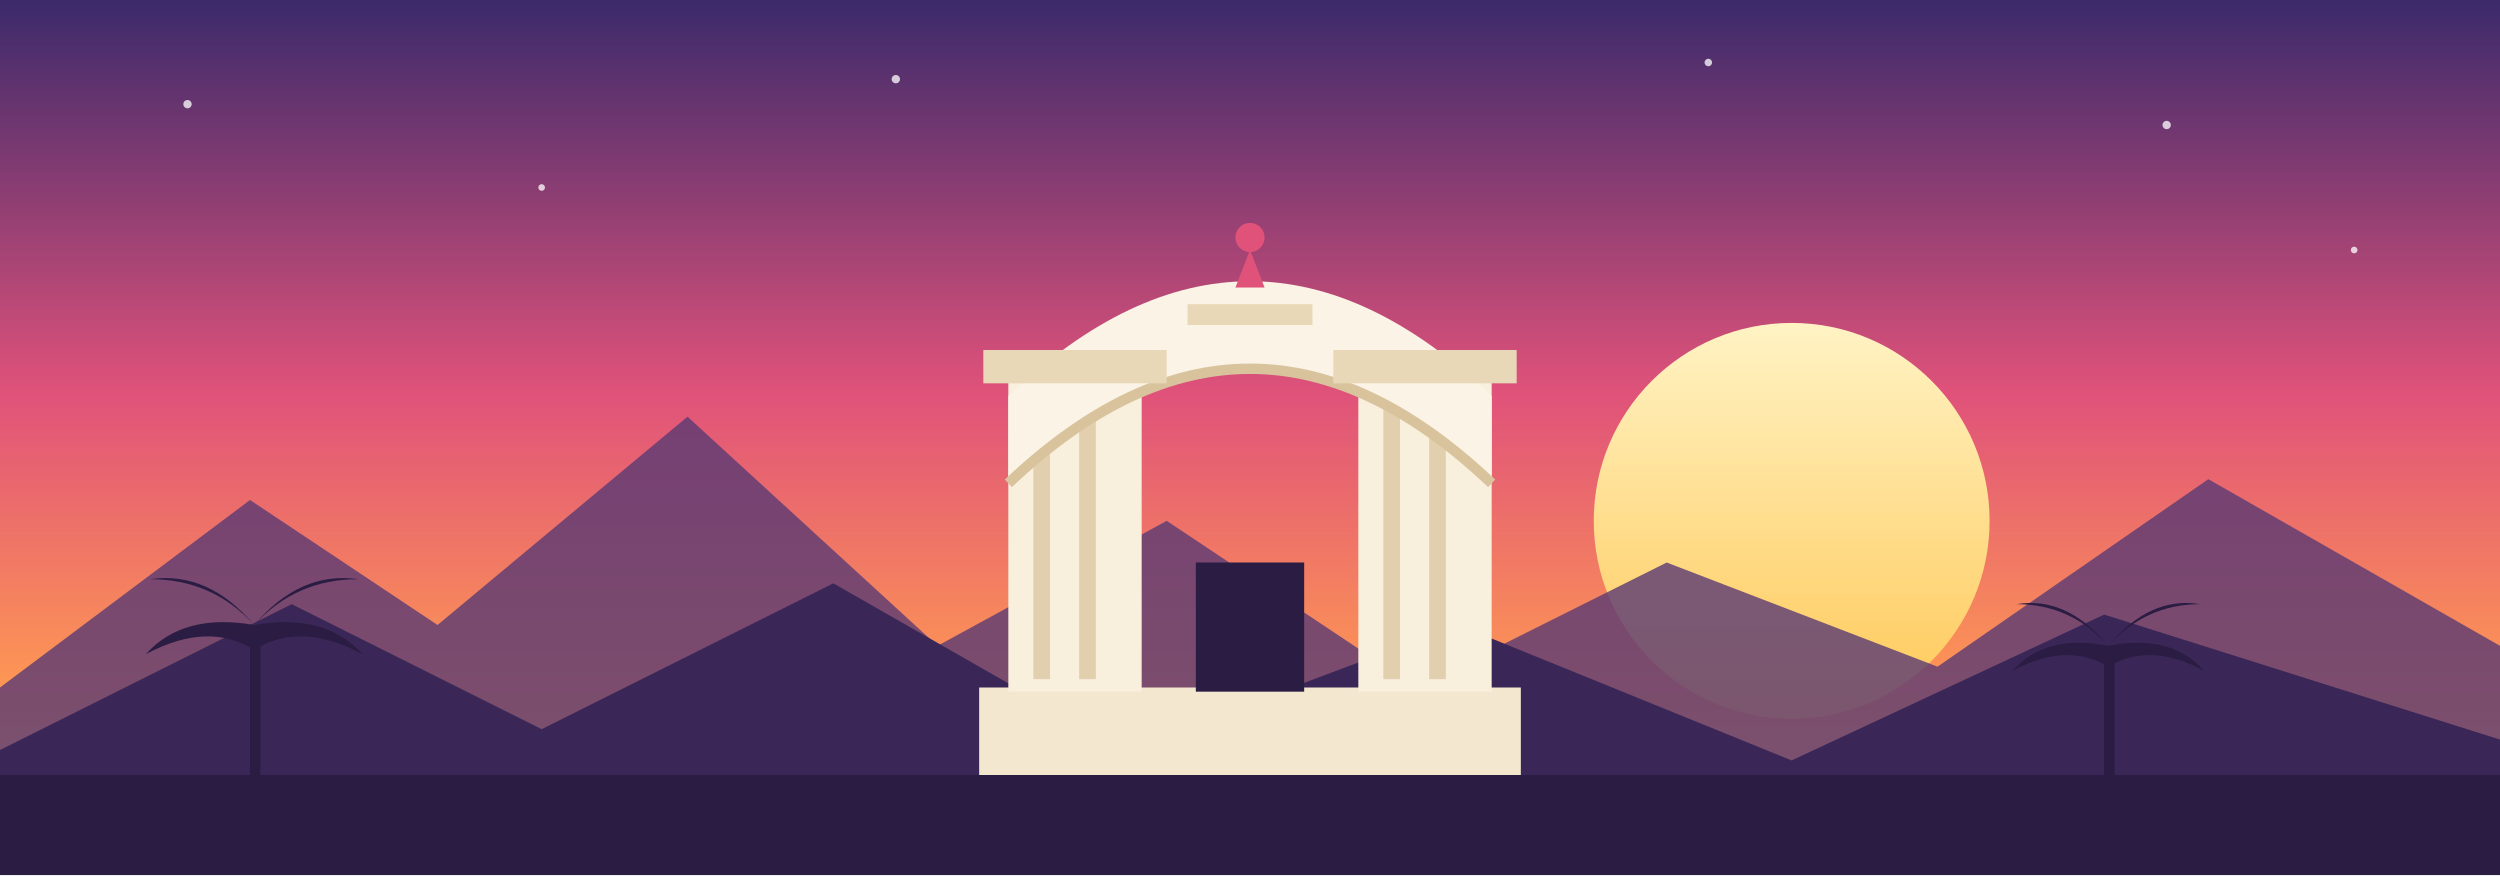
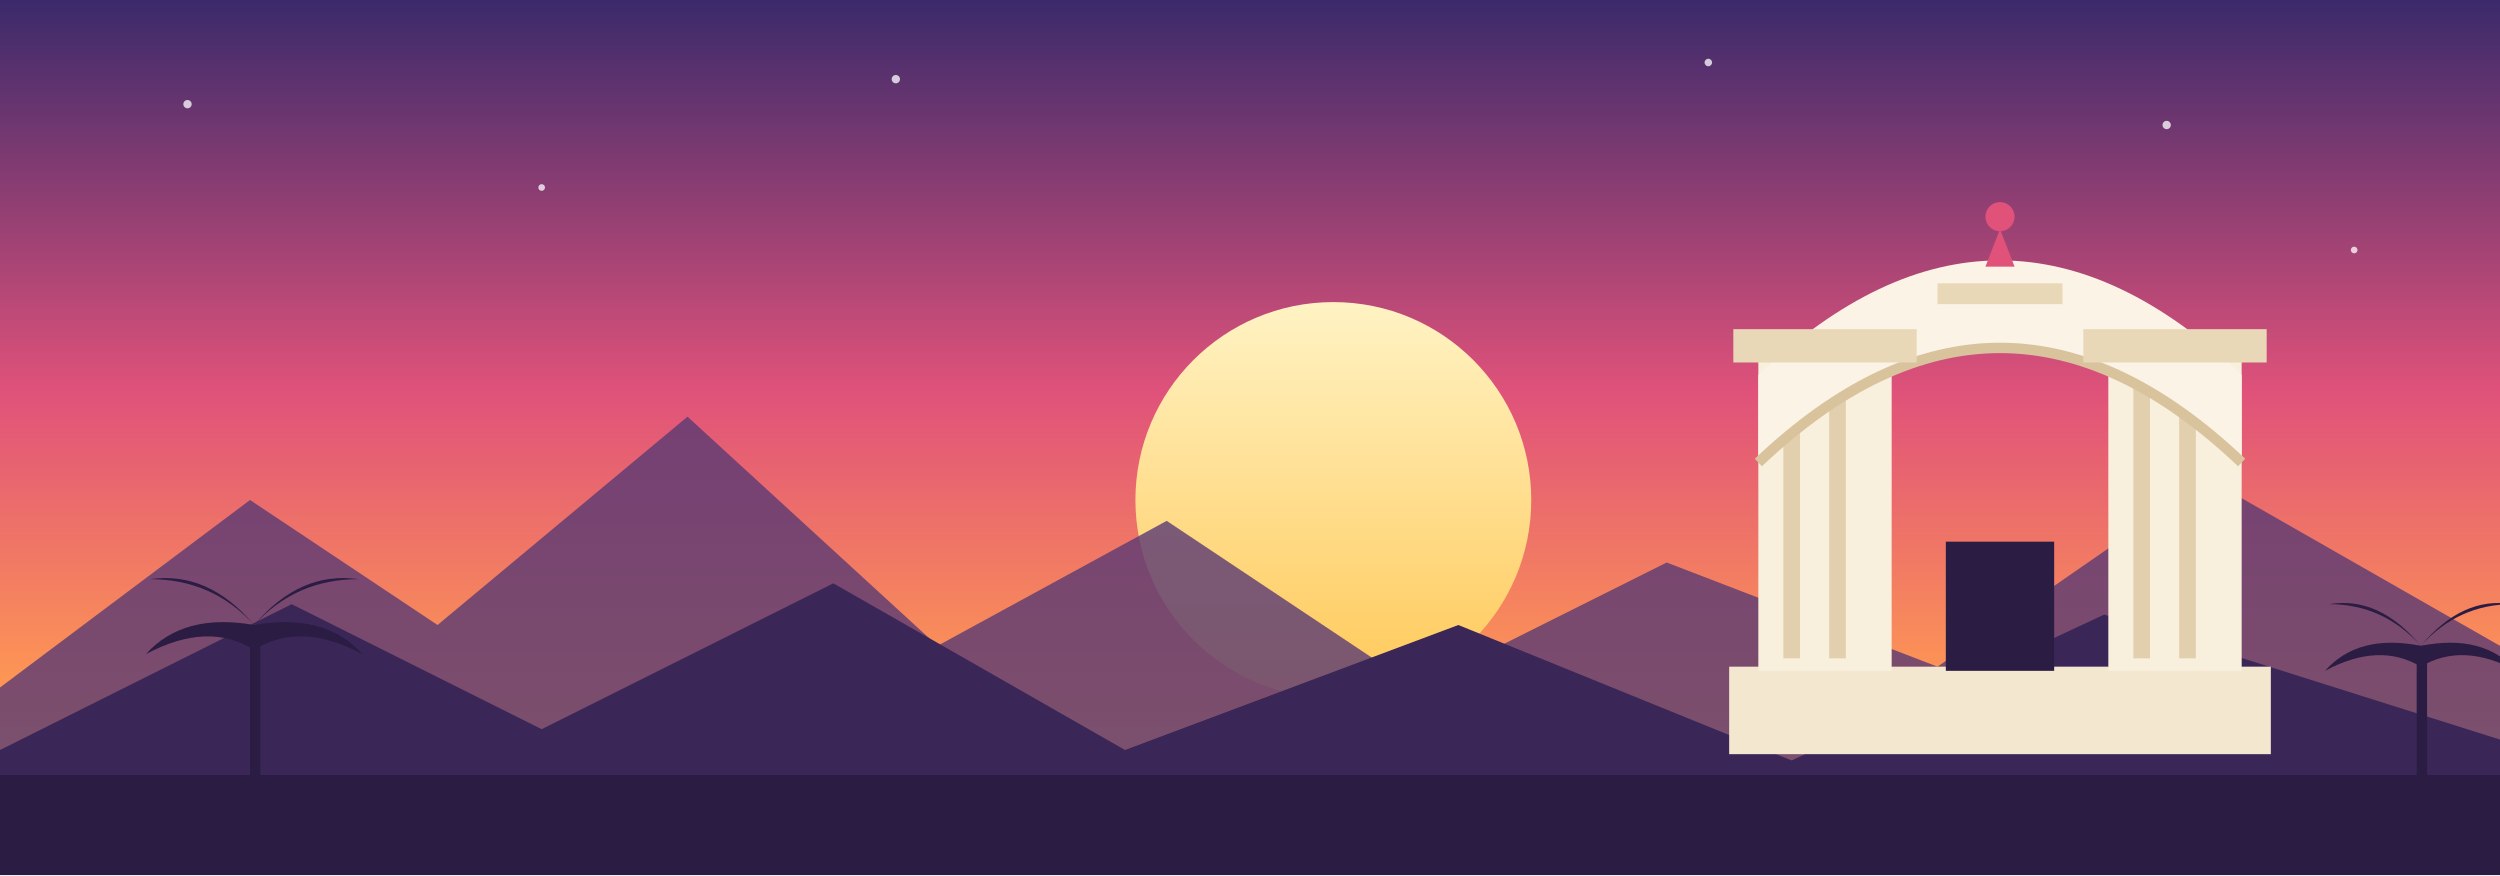
<svg xmlns="http://www.w3.org/2000/svg" viewBox="0 0 1200 420" preserveAspectRatio="xMidYMid slice">
  <defs>
    <linearGradient id="c" x1="0" y1="0" x2="0" y2="1">
      <stop offset="0" stop-color="#3b2a6b" />
      <stop offset=".45" stop-color="#e0527a" />
      <stop offset=".8" stop-color="#ff9a52" />
      <stop offset="1" stop-color="#ffd27a" />
    </linearGradient>
    <linearGradient id="s" x1="0" y1="0" x2="0" y2="1">
      <stop offset="0" stop-color="#fff3c4" />
      <stop offset="1" stop-color="#ffc857" />
    </linearGradient>
  </defs>
  <rect width="1200" height="420" fill="url(#c)" />
  <g fill="#fff" opacity=".75">
    <circle cx="90" cy="50" r="2" />
    <circle cx="260" cy="90" r="1.6" />
    <circle cx="430" cy="38" r="2" />
    <circle cx="1040" cy="60" r="2" />
    <circle cx="1130" cy="120" r="1.6" />
    <circle cx="820" cy="30" r="1.8" />
  </g>
-   <circle cx="860" cy="250" r="95" fill="url(#s)" />
+   <circle cx="640" cy="240" r="95" fill="url(#s)" />
  <path d="M0 330 L120 240 L210 300 L330 200 L450 310 L560 250 L680 330 L800 270 L930 320 L1060 230 L1200 310 V420 H0Z" fill="#5a3a73" opacity=".8" />
  <path d="M0 360 L140 290 L260 350 L400 280 L540 360 L700 300 L860 365 L1010 295 L1200 355 V420 H0Z" fill="#3a2757" />
  <rect y="372" width="1200" height="48" fill="#2a1c42" />
-   <g transform="translate(470 120)">
+   <g transform="translate(830 110)">
    <rect x="0" y="210" width="260" height="42" fill="#f4e7d0" />
    <rect x="14" y="60" width="64" height="152" fill="#f8efdd" />
    <rect x="182" y="60" width="64" height="152" fill="#f8efdd" />
    <g fill="#e2cfae">
      <rect x="26" y="70" width="8" height="136" />
      <rect x="48" y="70" width="8" height="136" />
      <rect x="194" y="70" width="8" height="136" />
      <rect x="216" y="70" width="8" height="136" />
    </g>
    <path d="M14 70 Q130 -40 246 70 V110 Q130 0 14 110Z" fill="#fbf4e6" />
    <path d="M14 112 Q130 2 246 112" fill="none" stroke="#d9c39d" stroke-width="5" />
    <rect x="2" y="48" width="88" height="16" fill="#e9d8b8" />
    <rect x="170" y="48" width="88" height="16" fill="#e9d8b8" />
    <rect x="100" y="26" width="60" height="10" fill="#e9d8b8" />
    <path d="M130 0 l7 18 h-14z" fill="#e0527a" />
    <circle cx="130" cy="-6" r="7" fill="#e0527a" />
    <rect x="104" y="150" width="52" height="62" fill="#2a1c42" />
  </g>
  <g fill="#2a1c42">
    <rect x="120" y="300" width="5" height="76" />
    <path d="M122 300 q-34 -6 -52 14 q30 -16 52 -2z M122 300 q34 -6 52 14 q-30 -16 -52 -2z M122 300 q-22 -26 -50 -22 q30 0 50 22z M122 300 q22 -26 50 -22 q-30 0 -50 22z" />
-     <rect x="1010" y="310" width="5" height="66" />
-     <path d="M1012 310 q-30 -6 -46 12 q26 -14 46 -2z M1012 310 q30 -6 46 12 q-26 -14 -46 -2z M1012 310 q-20 -24 -44 -20 q26 0 44 20z M1012 310 q20 -24 44 -20 q-26 0 -44 20z" />
+     <rect x="1160" y="310" width="5" height="66" />
+     <path d="M1162 310 q-30 -6 -46 12 q26 -14 46 -2z M1162 310 q30 -6 46 12 q-26 -14 -46 -2z M1162 310 q-20 -24 -44 -20 q26 0 44 20z M1162 310 q20 -24 44 -20 q-26 0 -44 20z" />
  </g>
</svg>
